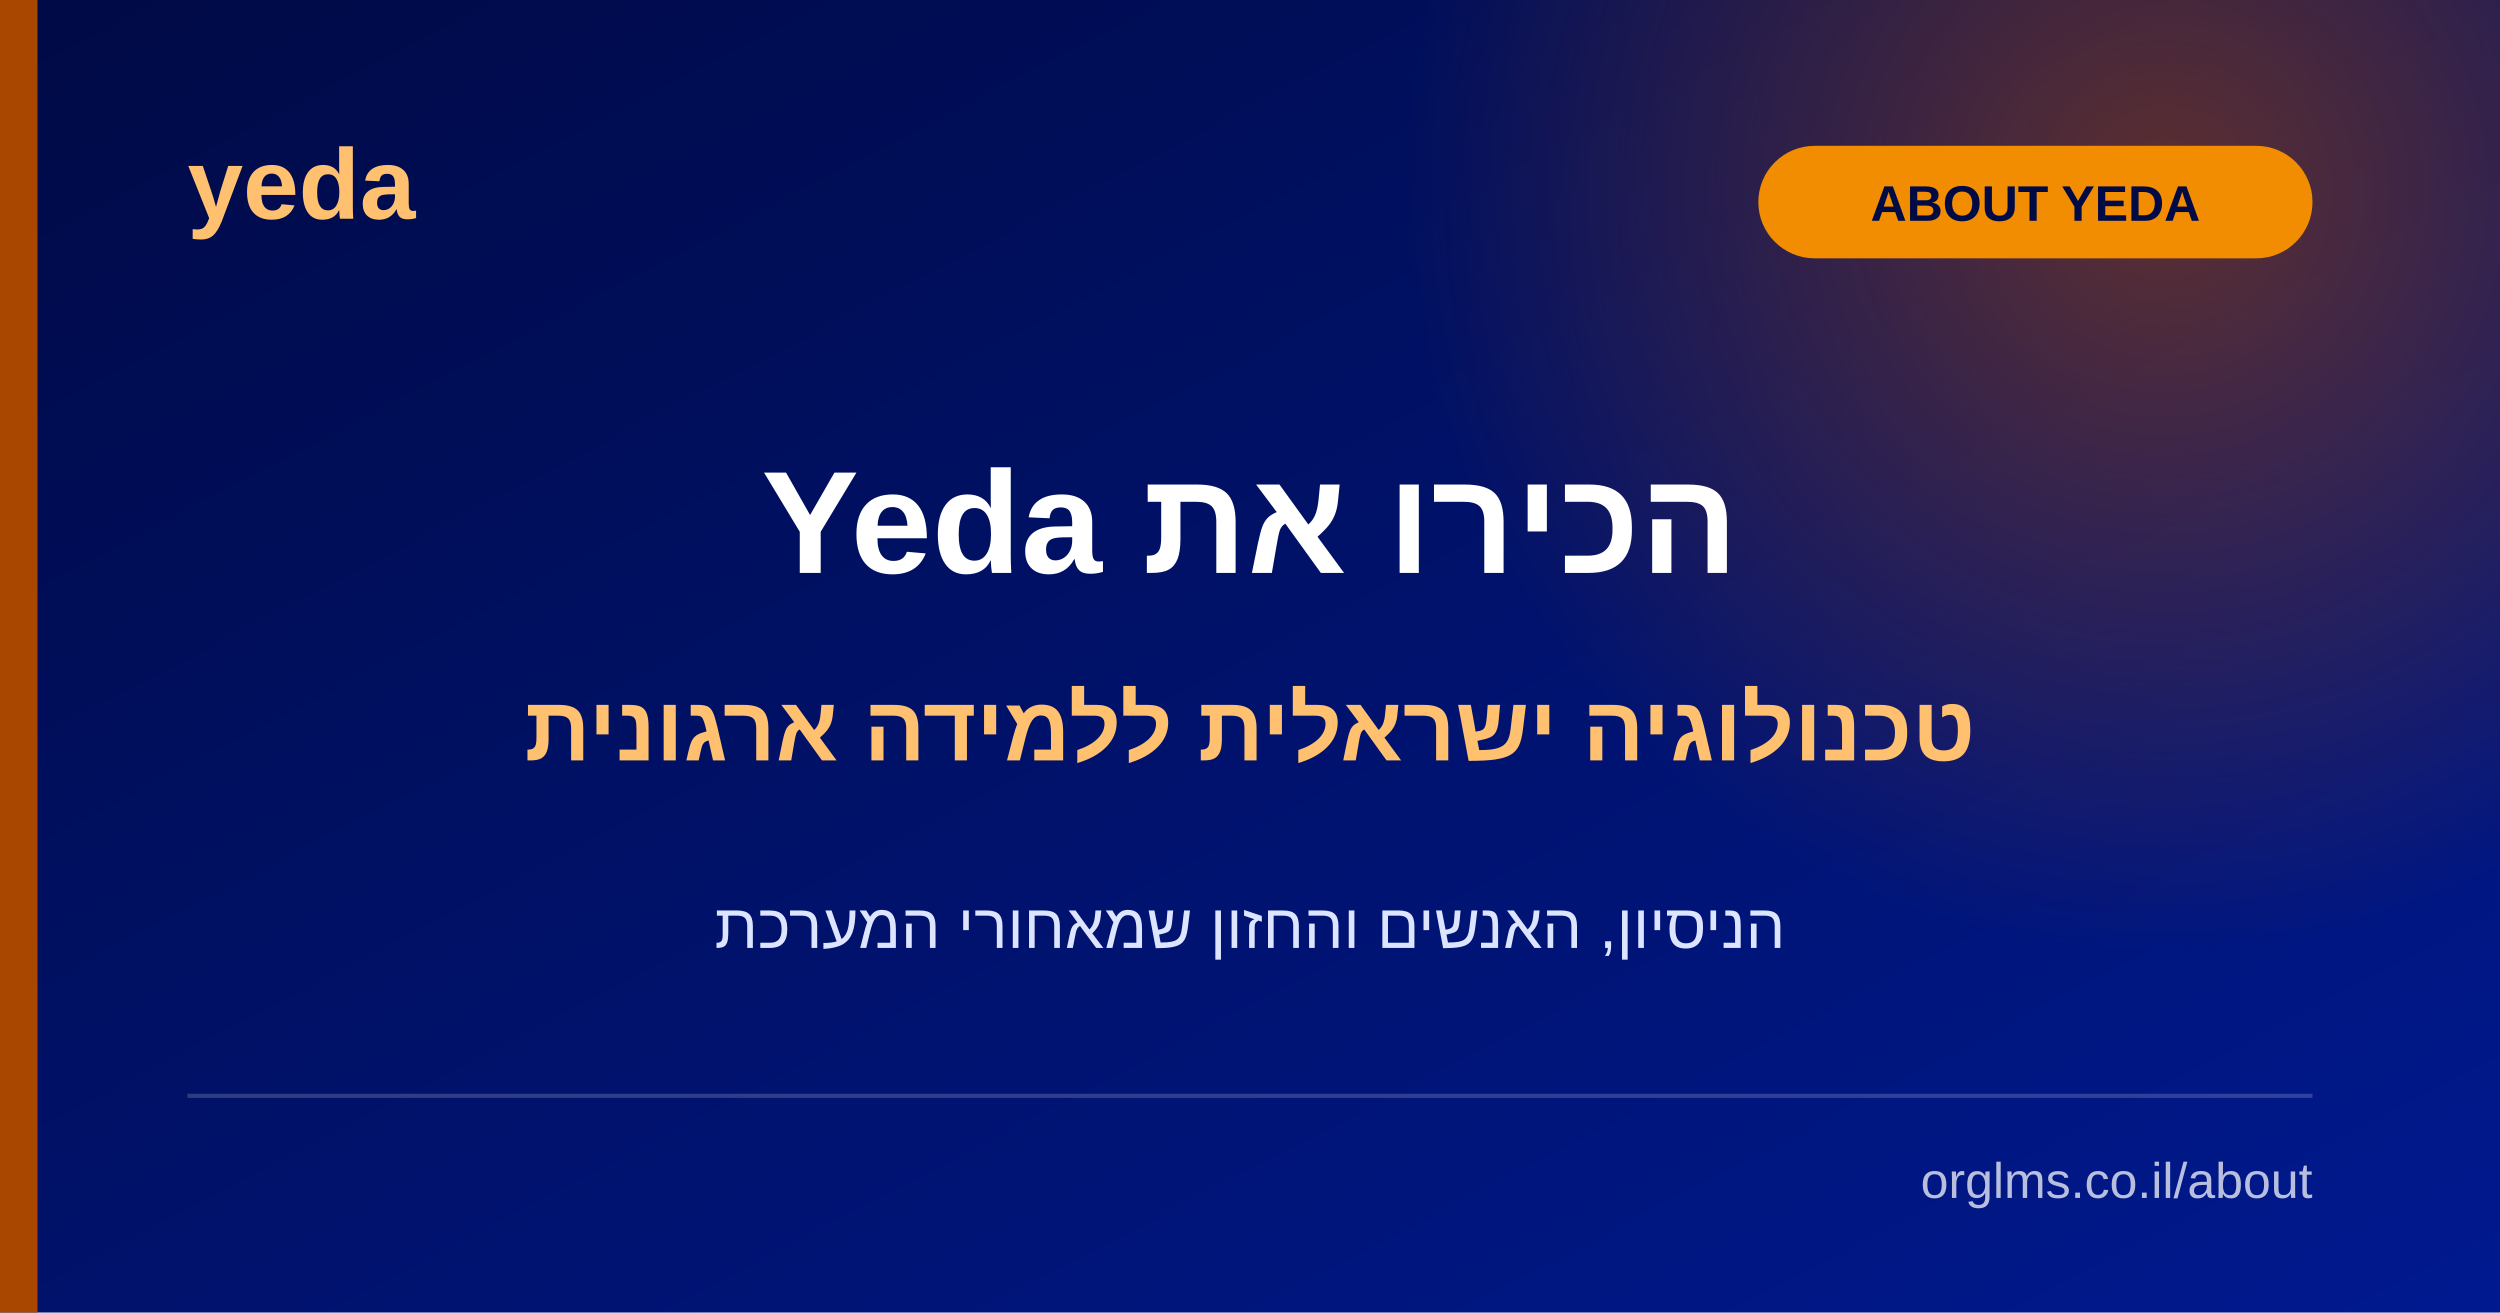
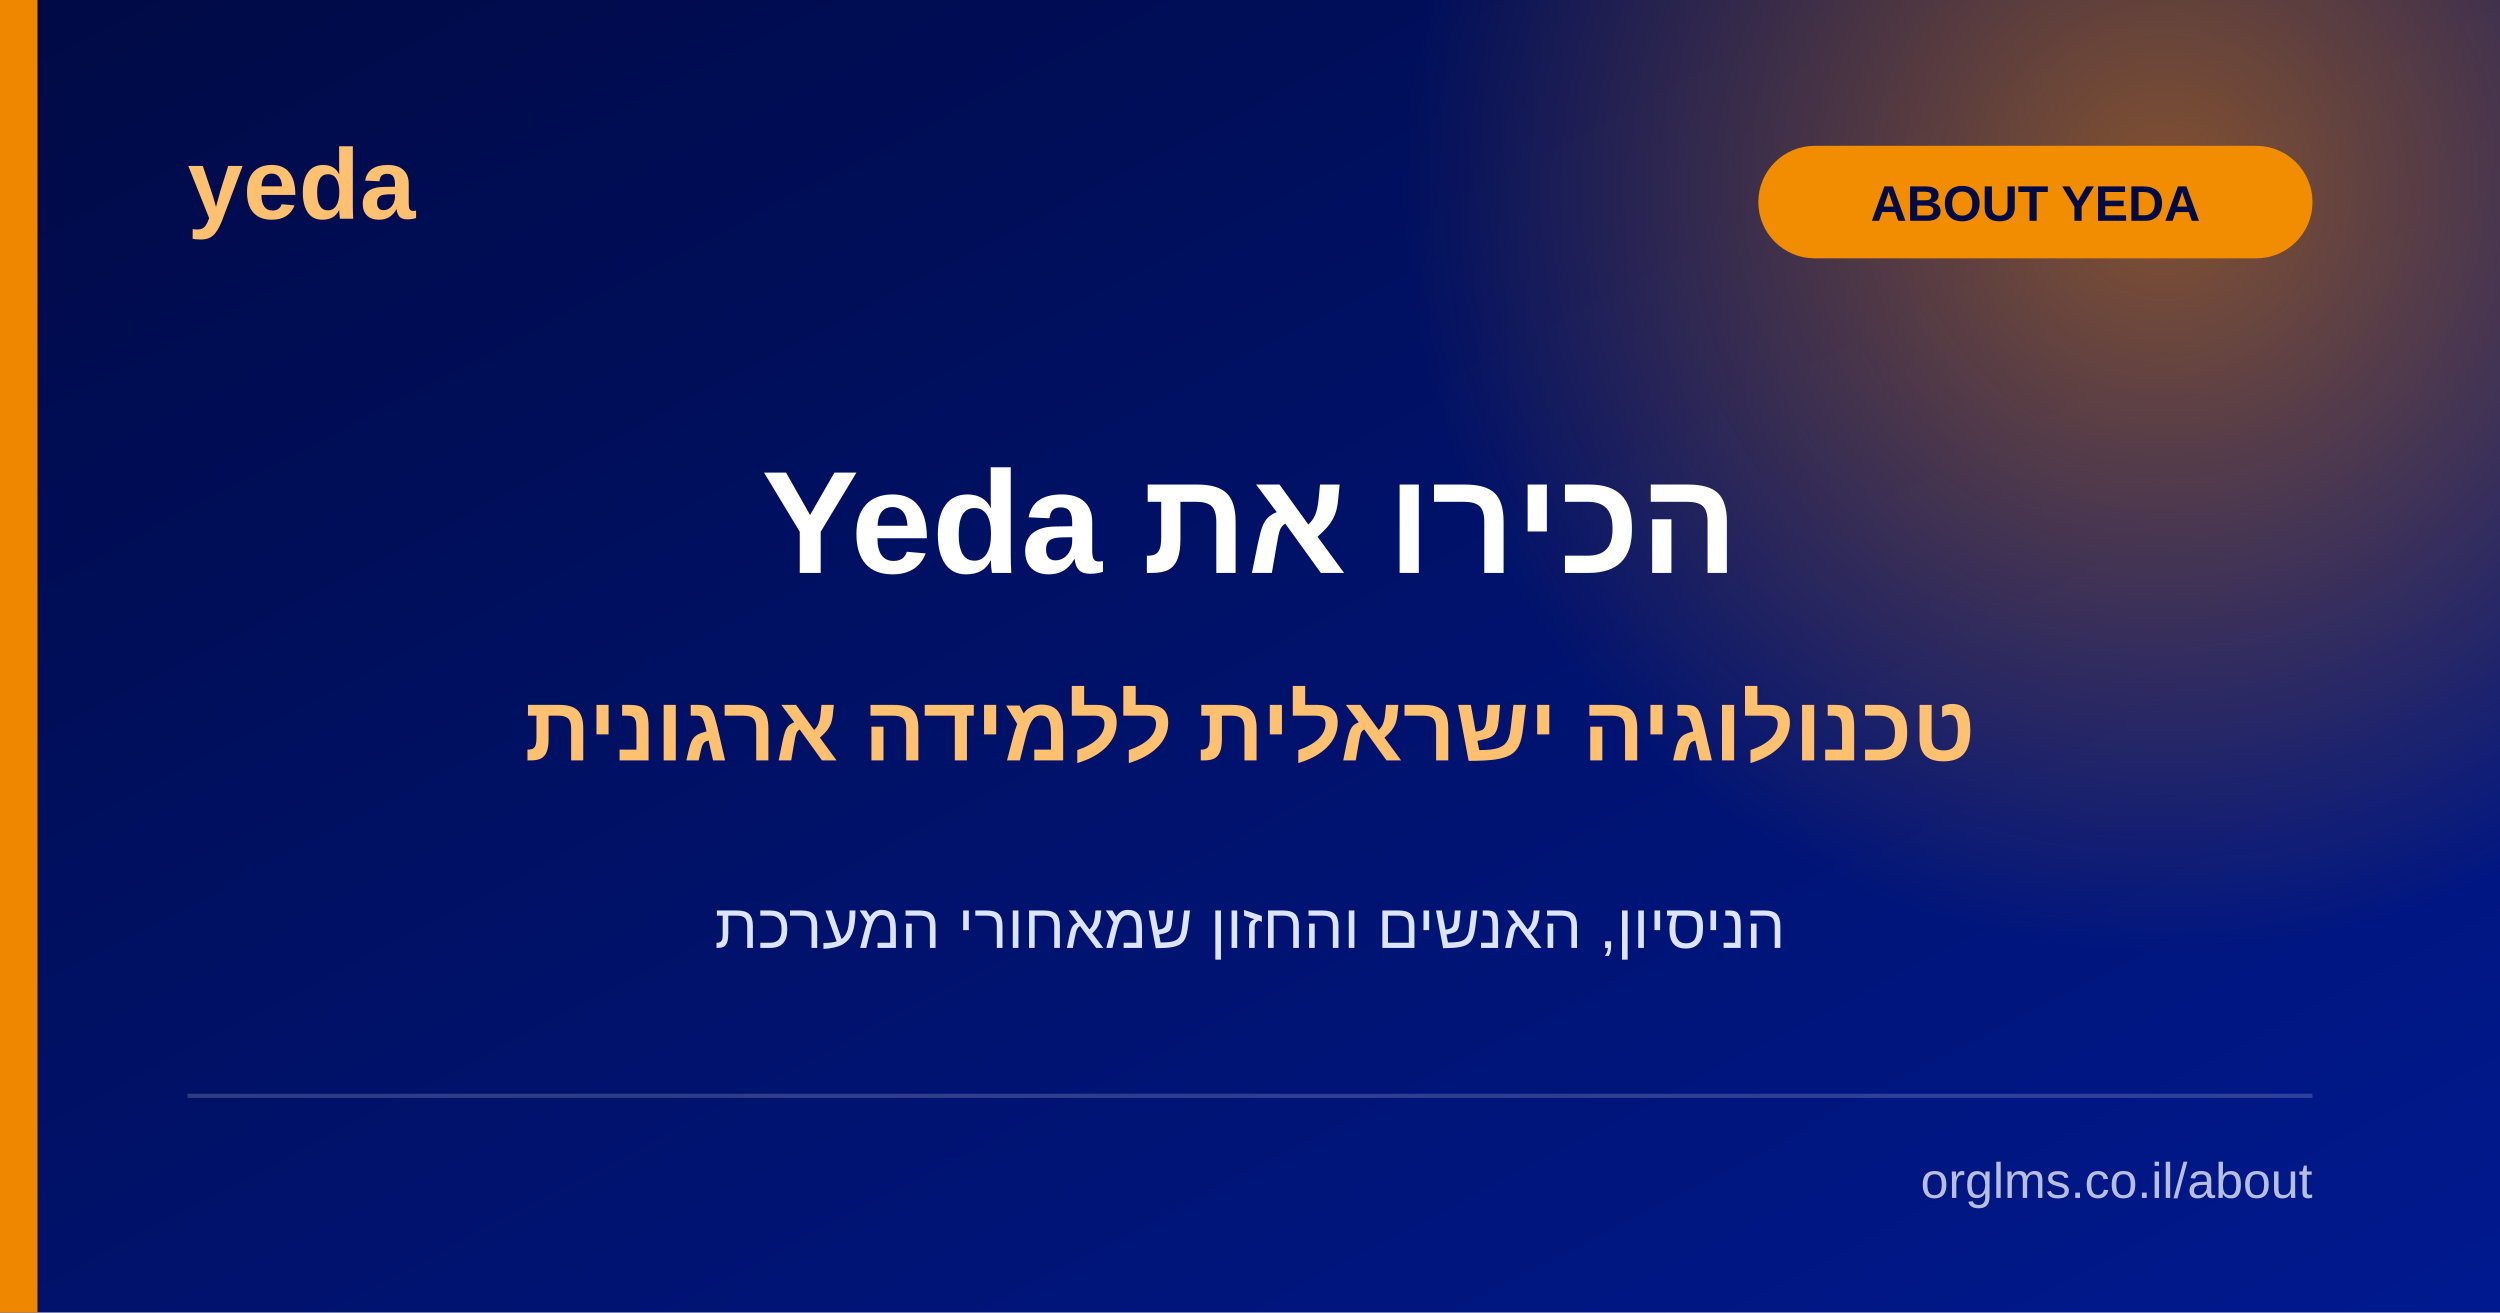
<svg xmlns="http://www.w3.org/2000/svg" width="1200" height="630" viewBox="0 0 1200 630">
  <defs>
    <linearGradient id="bg" x1="0" y1="0" x2="1" y2="1">
      <stop offset="0" stop-color="#000A45" />
      <stop offset="1" stop-color="#00198F" />
    </linearGradient>
    <radialGradient id="glow">
-       <stop offset="0" stop-color="#A94700" stop-opacity=".55" />
-       <stop offset="1" stop-color="#A94700" stop-opacity="0" />
+       <stop offset="0" stop-color="#F08700" stop-opacity=".55" />
+       <stop offset="1" stop-color="#F08700" stop-opacity="0" />
    </radialGradient>
  </defs>
  <rect width="1200" height="630" fill="url(#bg)" />
  <circle cx="1040" cy="90" r="370" fill="url(#glow)" />
-   <rect width="18" height="630" fill="#A94700" />
+   <rect width="18" height="630" fill="#F08700" />
  <text x="90" y="105" fill="#FFC170" font-family="Arial, sans-serif" font-size="48" font-weight="900">yeda</text>
  <rect x="844" y="70" width="266" height="54" rx="27" fill="#F28C00" />
  <text x="977" y="106" text-anchor="middle" fill="#000A45" font-family="Arial, sans-serif" font-size="24" font-weight="800">ABOUT YEDA</text>
  <text x="600" y="275" text-anchor="middle" direction="rtl" fill="#FFFFFF" font-family="Arial, sans-serif" font-size="70" font-weight="900">הכירו את Yeda</text>
  <text x="600" y="365" text-anchor="middle" direction="rtl" fill="#FFC170" font-family="Arial, sans-serif" font-size="44" font-weight="800">טכנולוגיה ישראלית ללמידה ארגונית</text>
  <text x="600" y="455" text-anchor="middle" direction="rtl" fill="#DDE4FF" font-family="Arial, sans-serif" font-size="30">הניסיון, האנשים והחזון שמאחורי המערכת</text>
  <rect x="90" y="525" width="1020" height="2" fill="#FFFFFF" opacity=".18" />
  <text x="1110" y="575" text-anchor="end" fill="#FFFFFF" opacity=".72" font-family="Arial, sans-serif" font-size="24">orglms.co.il/about</text>
</svg>
